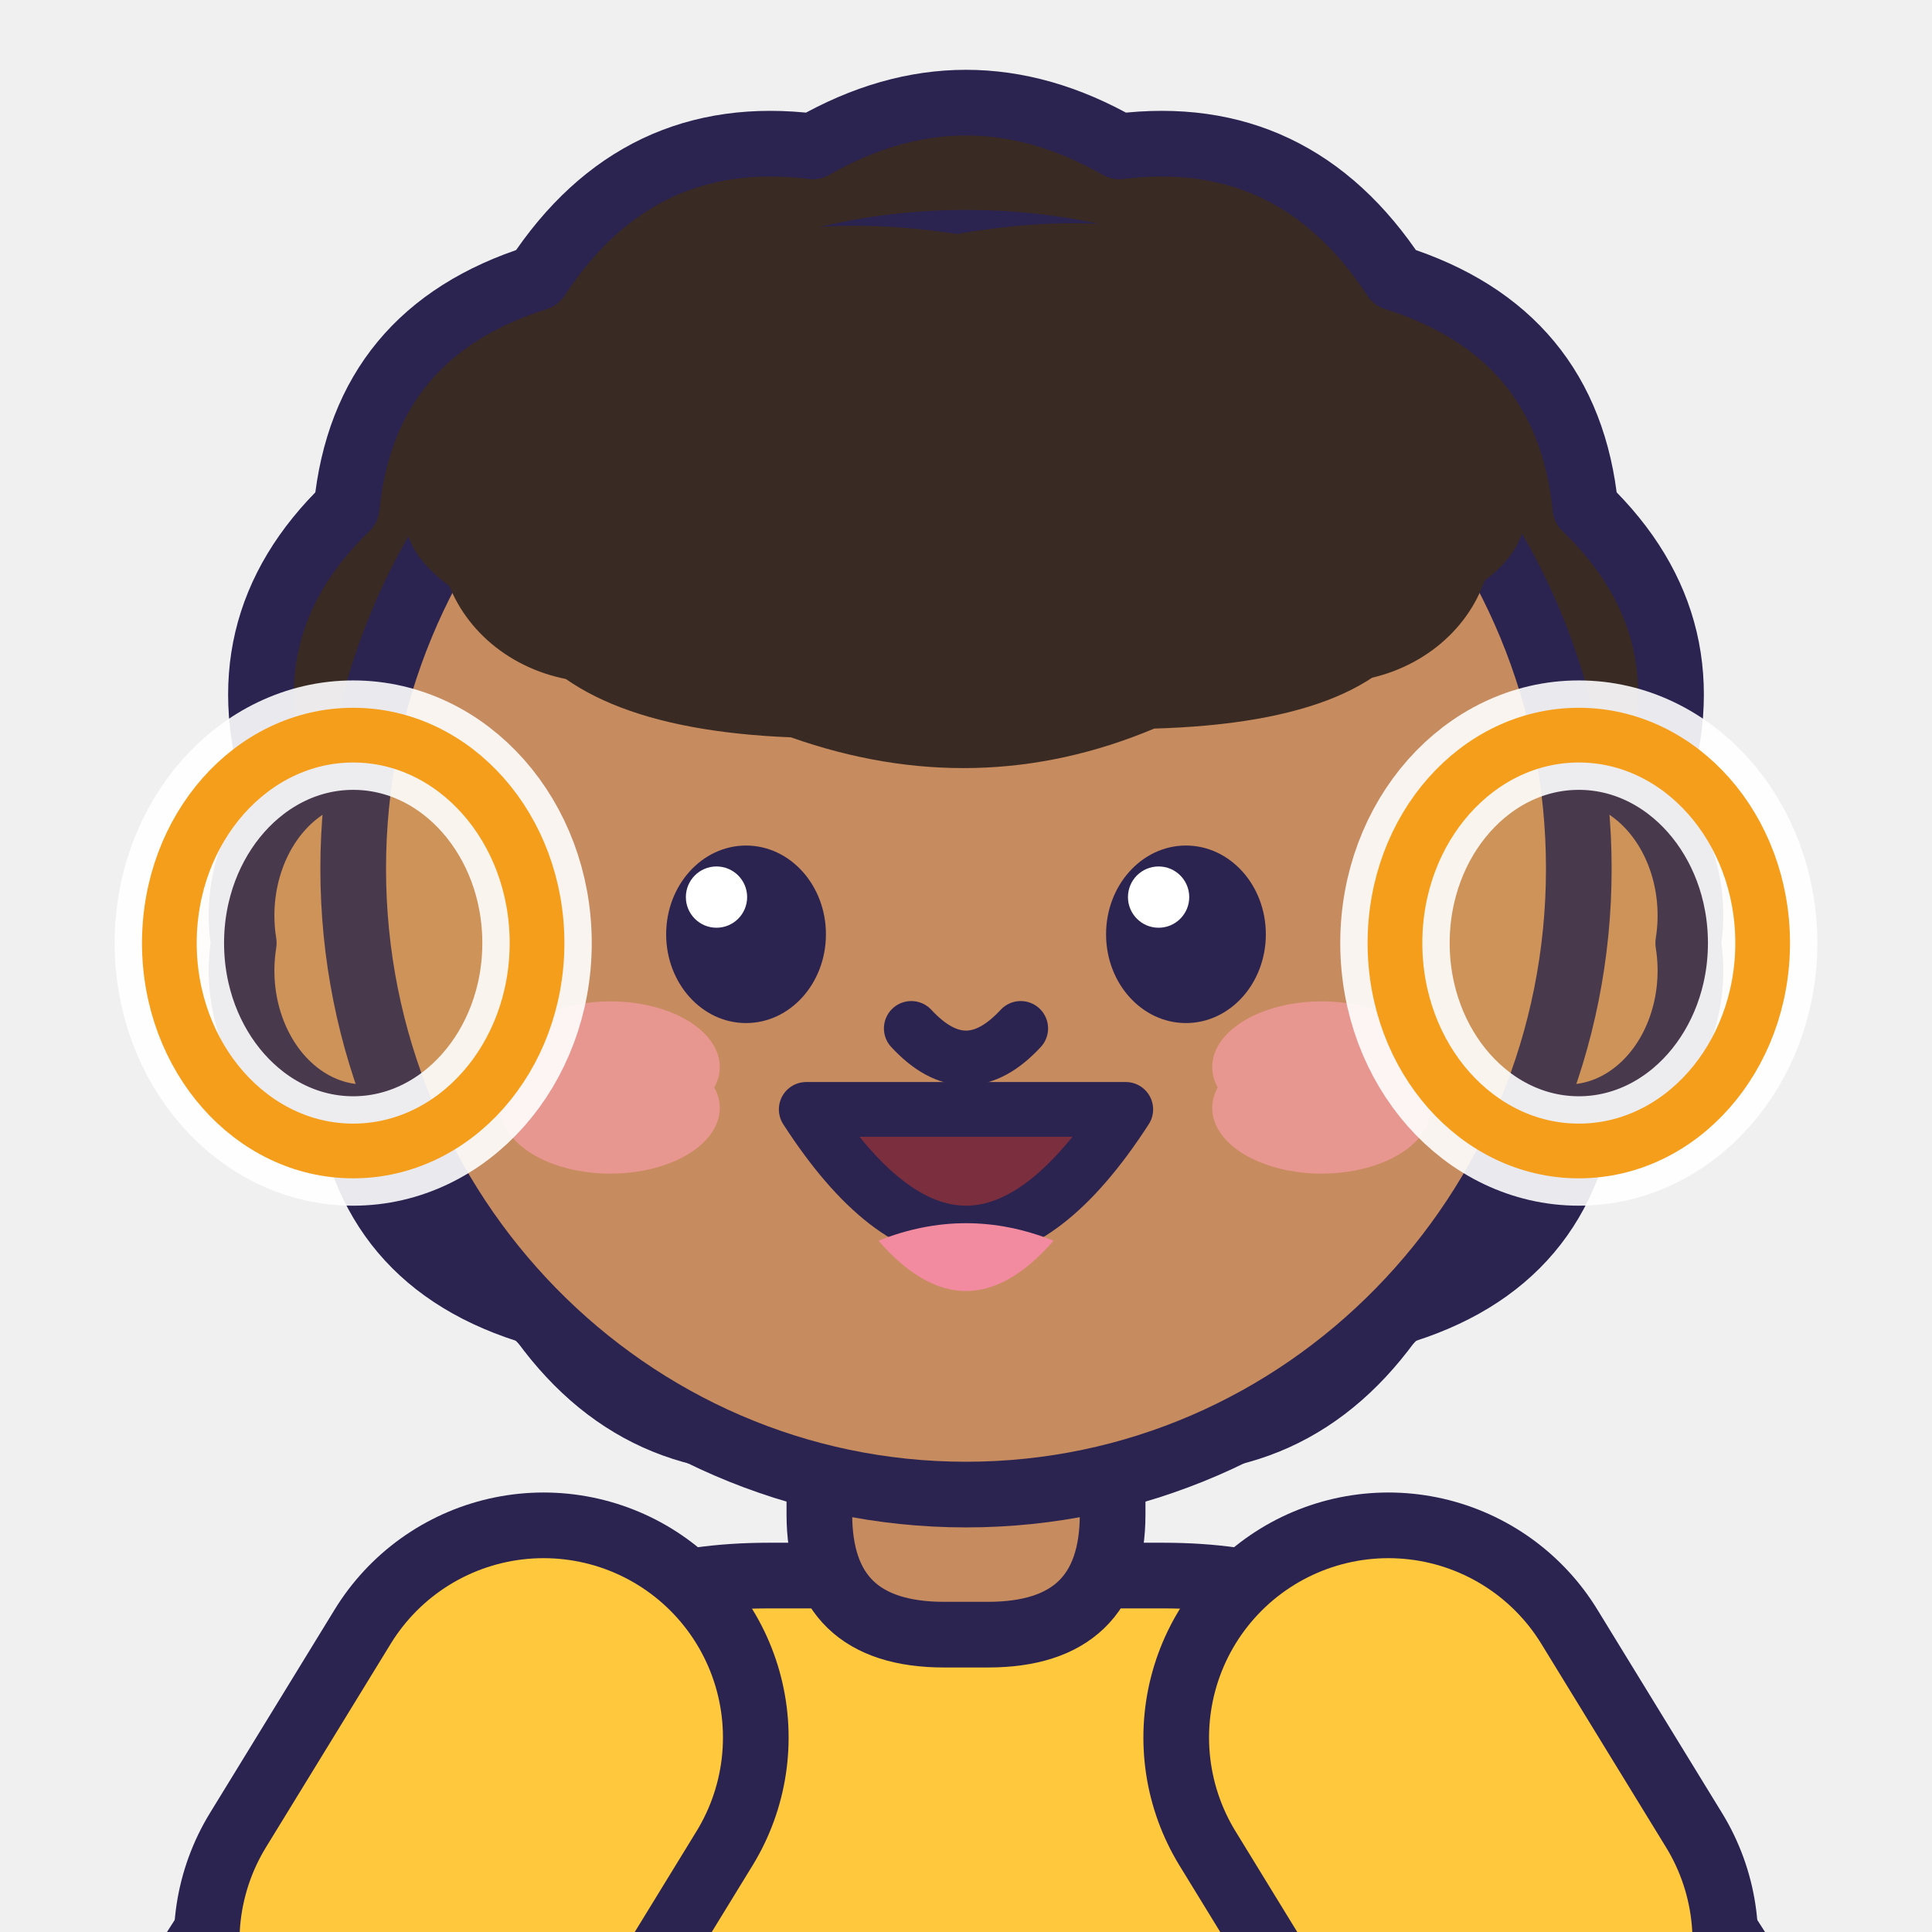
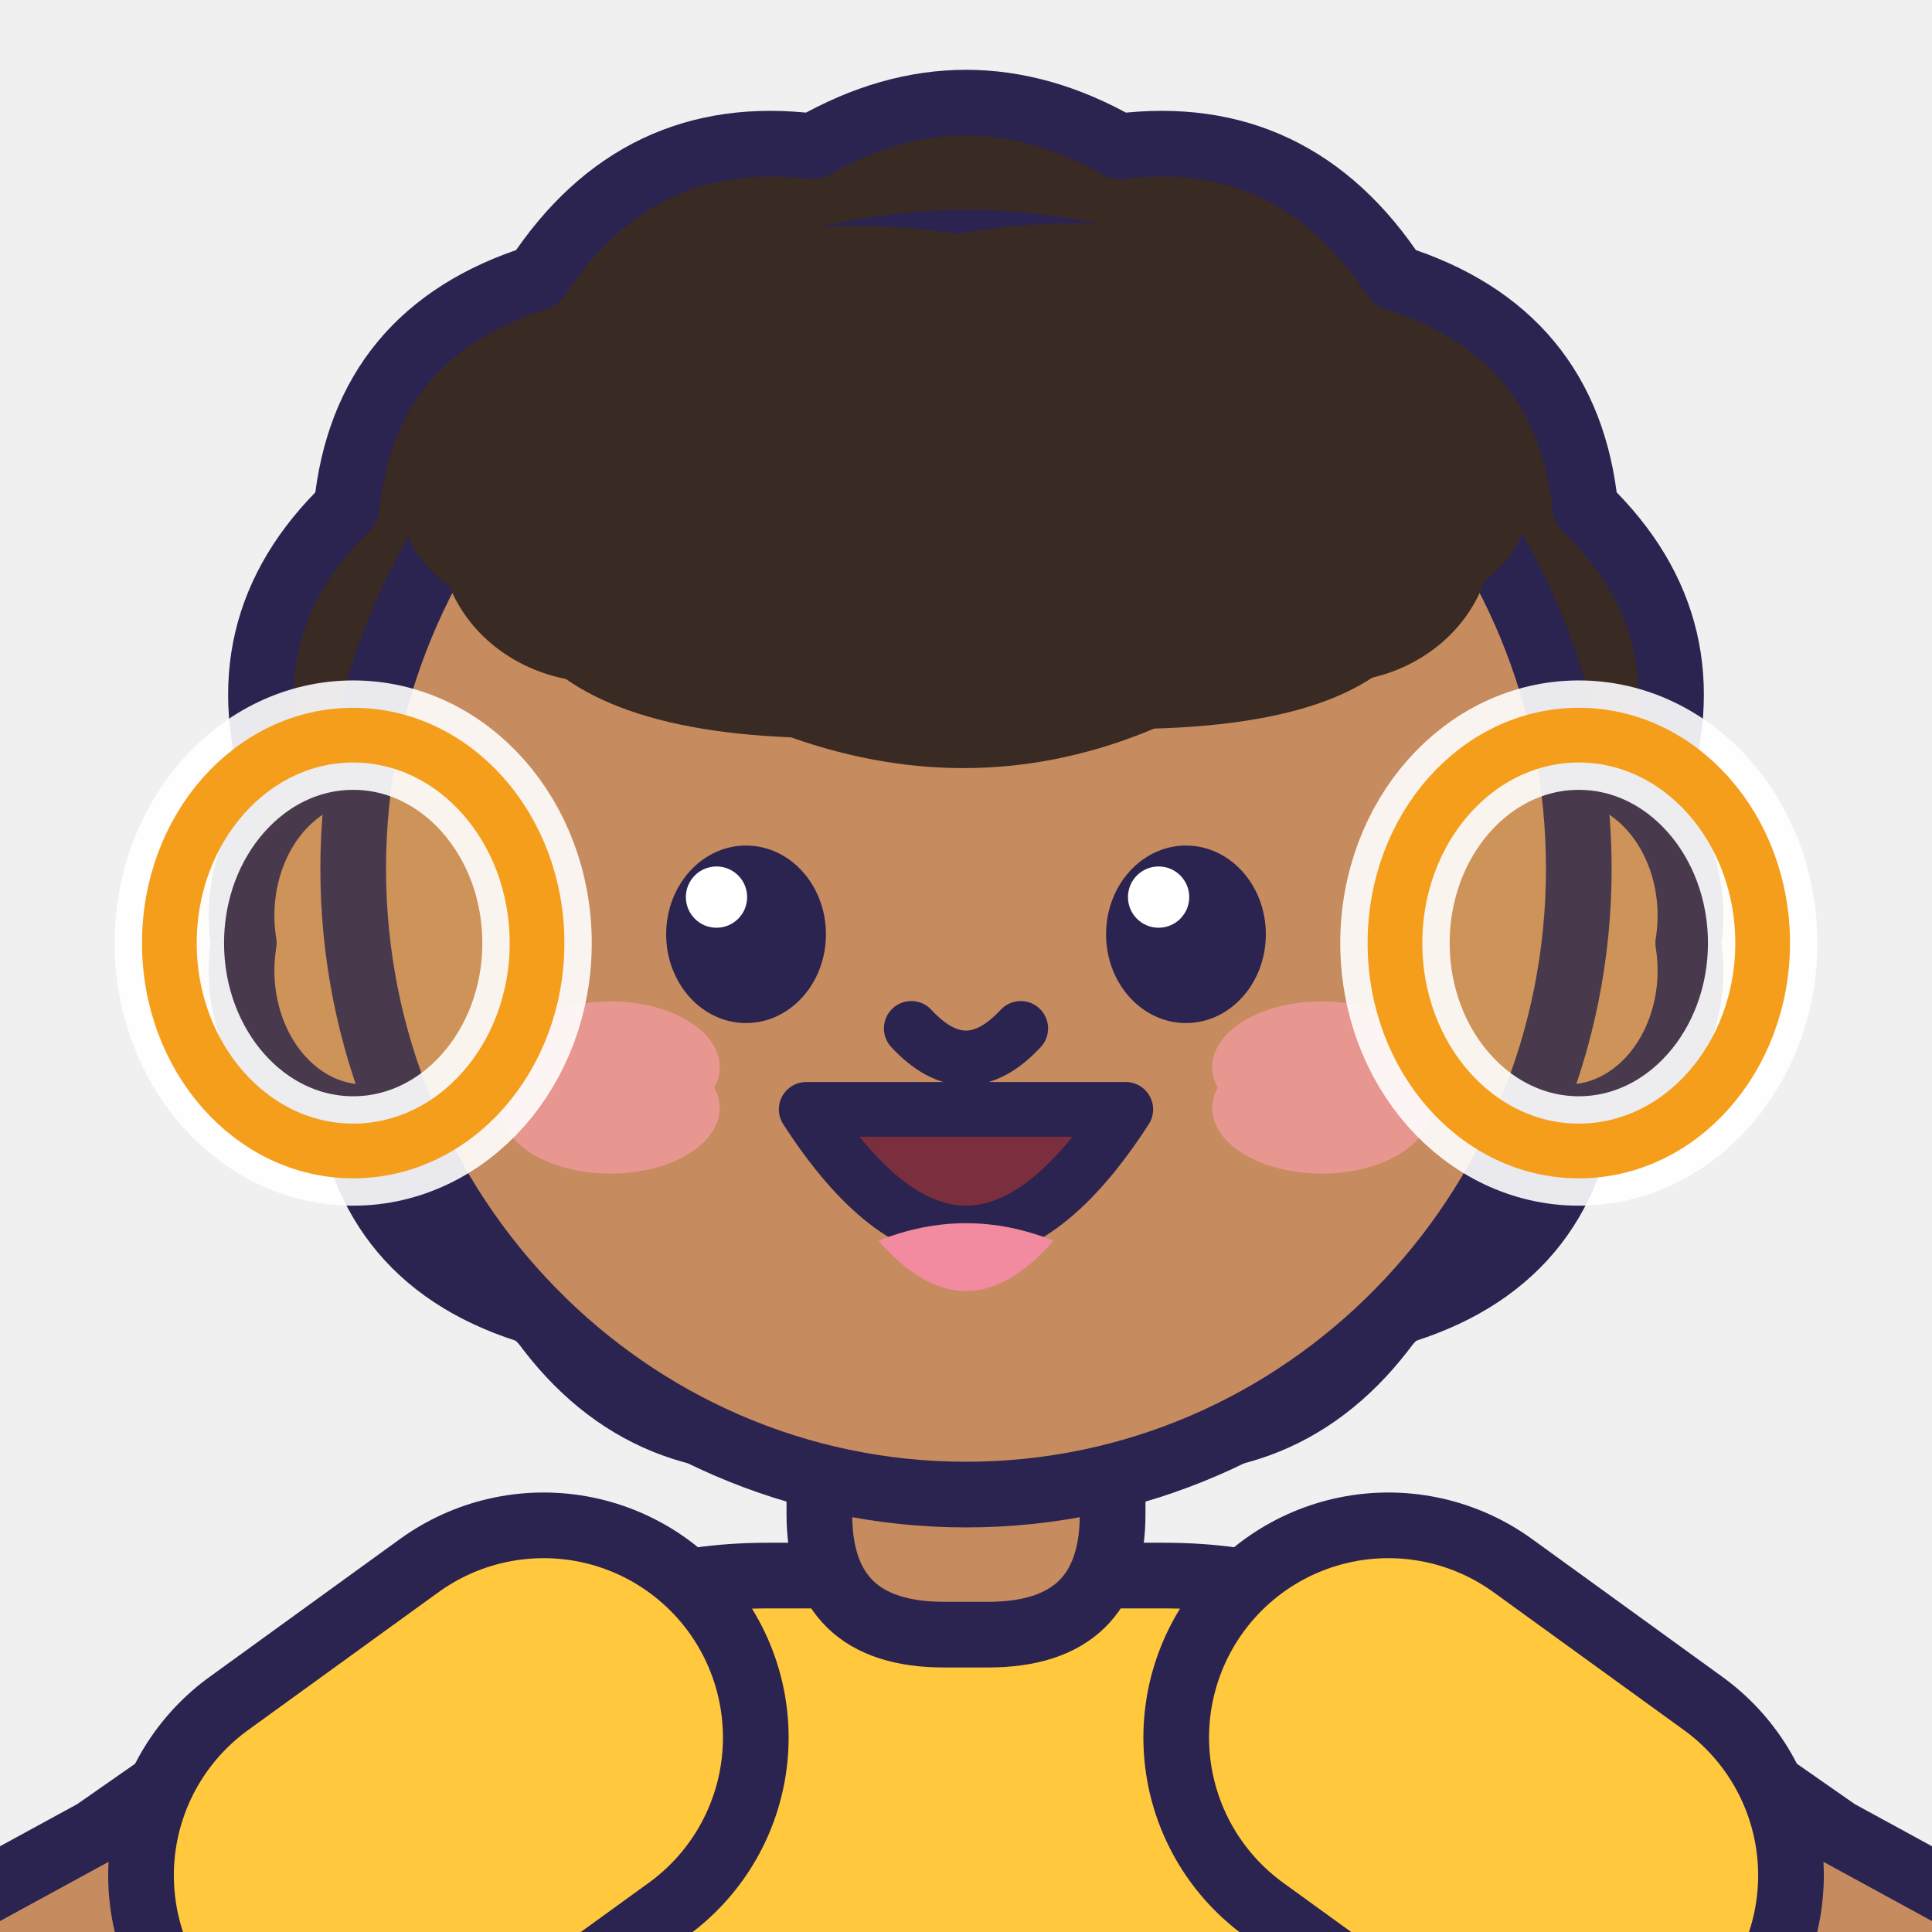
<svg xmlns="http://www.w3.org/2000/svg" viewBox="0 0 256 256" width="256" height="256">
  <g stroke-linejoin="round" stroke-linecap="round">
    <clipPath id="frame">
      <rect x="0" y="0" width="256" height="256" />
    </clipPath>
    <g clip-path="url(#frame)">
      <g transform="translate(128 445.7) scale(2.9)">
        <ellipse cx="0" cy="0" rx="44.8" ry="7" fill="#2B2350" opacity="0.12" />
        <g transform="translate(0 0)">
          <path d="M -9.5 -45.6 L -10.7 -23 L -12 -2.5" fill="none" stroke="#2B2350" stroke-width="22.33" />
          <path d="M -9.5 -45.6 L -10.7 -23 L -12 -2.5" fill="none" stroke="#C68B5E" stroke-width="16.33" />
          <path d="M -9.5 -45.6 L -10 -33" fill="none" stroke="#2B2350" stroke-width="24.33" />
          <path d="M -9.5 -45.6 L -10 -33" fill="none" stroke="#1A9E9A" stroke-width="18.33" />
          <path d="M -26 -1 A 11 5 0 1 0 -4.3 -1 A 11 5 0 1 0 -26 -1 Z" fill="#C68B5E" stroke="#2B2350" stroke-width="3" />
          <path d="M 9.5 -45.6 L 10.7 -23 L 12 -2.5" fill="none" stroke="#2B2350" stroke-width="22.33" />
          <path d="M 9.5 -45.6 L 10.7 -23 L 12 -2.5" fill="none" stroke="#C68B5E" stroke-width="16.33" />
          <path d="M 9.5 -45.6 L 10 -33" fill="none" stroke="#2B2350" stroke-width="24.33" />
          <path d="M 9.5 -45.6 L 10 -33" fill="none" stroke="#1A9E9A" stroke-width="18.33" />
          <path d="M 4.3 -1 A 11 5 0 1 0 26 -1 A 11 5 0 1 0 4.3 -1 Z" fill="#C68B5E" stroke="#2B2350" stroke-width="3" />
          <path d="M -15 -50.7 L 15 -50.7 Q 21.7 -50.7 21.7 -44 L 21.7 -42 Q 21.7 -35 15 -35 L -15 -35 Q -21.7 -35 -21.7 -42 L -21.7 -44 Q -21.7 -50.7 -15 -50.7 Z" fill="#1A9E9A" stroke="#2B2350" stroke-width="3" />
          <g transform="rotate(0 0 -45.6)">
            <path d="M -9 -81.7 L 9 -81.7 Q 22.7 -81.7 22.7 -68 L 22.7 -55 Q 22.7 -41.3 9 -41.3 L -9 -41.3 Q -22.7 -41.3 -22.7 -55 L -22.7 -68 Q -22.7 -81.7 -9 -81.7 Z" fill="#FFC83D" stroke="#2B2350" stroke-width="3" />
            <g transform="rotate(0 0 -86)">
              <path d="M -1 -94.4 L 1 -94.4 Q 6.7 -94.4 6.7 -89 L 6.7 -84.5 Q 6.7 -79 1 -79 L -1 -79 Q -6.7 -79 -6.7 -84.5 L -6.7 -89 Q -6.7 -94.4 -1 -94.4 Z" fill="#C68B5E" stroke="#2B2350" stroke-width="3" />
              <path d="M 31.4 -117.4 Q 34 -110 28.3 -104 Q 27.5 -96 19.6 -93.7 Q 15 -87 7 -88 Q 0 -83.5 -7 -88 Q -15 -87 -19.6 -93.7 Q -27.5 -96 -28.3 -104 Q -34 -110 -31.4 -117.4 Q -34 -125 -28.3 -130.5 Q -27.5 -138.5 -19.6 -141 Q -15 -148 -7 -147 Q 0 -151 7 -147 Q 15 -148 19.6 -141 Q 27.5 -138.5 28.3 -130.5 Q 34 -125 31.4 -117.4 Z" fill="#3A2A24" stroke="#2B2350" stroke-width="3" />
              <path d="M -33 -110.6 A 5.6 6.7 0 1 0 -22 -110.6 A 5.6 6.7 0 1 0 -33 -110.6 Z" fill="#C68B5E" stroke="#2B2350" stroke-width="3" />
              <path d="M 22 -110.6 A 5.6 6.7 0 1 0 33 -110.6 A 5.6 6.7 0 1 0 22 -110.6 Z" fill="#C68B5E" stroke="#2B2350" stroke-width="3" />
              <path d="M -28 -114 A 28 28.6 0 1 0 28 -114 A 28 28.6 0 1 0 -28 -114 Z" fill="#C68B5E" stroke="#2B2350" stroke-width="3" />
              <path d="M -24 -133 Q -25.3 -138 -16 -140 Q -10.3 -144.5 -0.4 -143 Q 9.4 -144.7 15 -140.5 Q 25 -138.6 23.6 -133.6 Q 28.5 -129 21 -125.6 Q 19 -120.7 8.6 -120.4 Q 0.5 -117 -8 -120 Q -18 -120.4 -20.7 -125.3 Q -28.4 -128.7 -24 -133 Z" fill="#3A2A24" />
              <path d="M -24 -130 A 7.3 6.7 0 1 0 -9.5 -130 A 7.3 6.7 0 1 0 -24 -130 Z" fill="#3A2A24" />
              <path d="M -15.7 -132 A 7.3 6.7 0 1 0 -1 -132 A 7.3 6.7 0 1 0 -15.7 -132 Z" fill="#3A2A24" />
              <path d="M -7.3 -134 A 7.3 6.7 0 1 0 7.3 -134 A 7.3 6.7 0 1 0 -7.3 -134 Z" fill="#3A2A24" />
              <path d="M 1 -132 A 7.3 6.7 0 1 0 15.7 -132 A 7.3 6.7 0 1 0 1 -132 Z" fill="#3A2A24" />
              <path d="M 9.5 -130 A 7.3 6.7 0 1 0 24 -130 A 7.3 6.7 0 1 0 9.5 -130 Z" fill="#3A2A24" />
              <path d="M -13.7 -111 A 3.6 4 0 1 0 -6.4 -111 A 3.6 4 0 1 0 -13.7 -111 Z" fill="#2B2350" />
              <circle cx="-11.4" cy="-112.7" r="1.4" fill="#FFFFFF" />
              <path d="M -21 -104 A 5 3 0 1 0 -11.5 -104 A 5 3 0 1 0 -21 -104 Z" fill="#FF9DB0" opacity="0.6" />
              <path d="M 6.4 -111 A 3.6 4 0 1 0 13.7 -111 A 3.6 4 0 1 0 6.4 -111 Z" fill="#2B2350" />
              <circle cx="8.8" cy="-112.7" r="1.4" fill="#FFFFFF" />
              <path d="M 11.5 -104 A 5 3 0 1 0 21 -104 A 5 3 0 1 0 11.5 -104 Z" fill="#FF9DB0" opacity="0.6" />
              <path d="M -7.3 -103 Q 0 -91.7 7.3 -103 Z" fill="#7A2E3E" stroke="#2B2350" stroke-width="2.5" />
              <path d="M -4 -97 Q 0 -92.4 4 -97 Q 0 -98.6 -4 -97 Z" fill="#F28AA0" />
            </g>
-             <path d="M -19.3 -74.3 L -30 -57.6 L -41 -42.3" fill="none" stroke="#2B2350" stroke-width="19.39" />
-             <path d="M -19.3 -74.3 L -30 -57.6 L -41 -42.3" fill="none" stroke="#C68B5E" stroke-width="13.39" />
-             <path d="M -19.3 -74.3 L -25 -65" fill="none" stroke="#2B2350" stroke-width="22.39" />
-             <path d="M -19.3 -74.3 L -25 -65" fill="none" stroke="#FFC83D" stroke-width="16.39" />
-             <path d="M -49 -42.3 A 8.3 8.3 0 1 0 -32.6 -42.3 A 8.3 8.3 0 1 0 -49 -42.3 Z" fill="#C68B5E" stroke="#2B2350" stroke-width="3" />
-             <path d="M 19.3 -74.3 L 30 -57.6 L 41 -42.3" fill="none" stroke="#2B2350" stroke-width="19.39" />
-             <path d="M 19.3 -74.3 L 30 -57.6 L 41 -42.3" fill="none" stroke="#C68B5E" stroke-width="13.39" />
-             <path d="M 19.3 -74.3 L 25 -65" fill="none" stroke="#2B2350" stroke-width="22.39" />
-             <path d="M 19.3 -74.3 L 25 -65" fill="none" stroke="#FFC83D" stroke-width="16.39" />
-             <path d="M 32.6 -42.3 A 8.3 8.3 0 1 0 49 -42.3 A 8.3 8.3 0 1 0 32.6 -42.3 Z" fill="#C68B5E" stroke="#2B2350" stroke-width="3" />
+             <path d="M -19.3 -74.3 L -35.5 -63 L -52 -54" fill="none" stroke="#2B2350" stroke-width="19.39" />
+             <path d="M -19.3 -74.3 L -35.5 -63 L -52 -54" fill="none" stroke="#C68B5E" stroke-width="13.39" />
+             <path d="M -19.3 -74.3 L -28 -68" fill="none" stroke="#2B2350" stroke-width="22.39" />
+             <path d="M -19.3 -74.3 L -28 -68" fill="none" stroke="#FFC83D" stroke-width="16.39" />
+             <path d="M -60.3 -54 A 8.3 8.3 0 1 0 -43.7 -54 A 8.3 8.3 0 1 0 -60.3 -54 Z" fill="#C68B5E" stroke="#2B2350" stroke-width="3" />
+             <path d="M 19.3 -74.3 L 35.5 -63 L 52 -54" fill="none" stroke="#2B2350" stroke-width="19.39" />
+             <path d="M 19.3 -74.3 L 35.5 -63 L 52 -54" fill="none" stroke="#C68B5E" stroke-width="13.39" />
+             <path d="M 19.3 -74.3 L 28 -68" fill="none" stroke="#2B2350" stroke-width="22.39" />
+             <path d="M 19.3 -74.3 L 28 -68" fill="none" stroke="#FFC83D" stroke-width="16.39" />
+             <path d="M 43.7 -54 A 8.3 8.3 0 1 0 60.3 -54 A 8.3 8.3 0 1 0 43.7 -54 Z" fill="#C68B5E" stroke="#2B2350" stroke-width="3" />
          </g>
          <path d="M -2.5 -106.7 Q 0 -104 2.5 -106.7" fill="none" stroke="#2B2350" stroke-width="2.5" />
-           <g transform="translate(-40.9 -44.4) rotate(36)">
+           <g transform="translate(-52 -55.9) rotate(61)">
            <path d="M 0 3.3 L -8.4 10.6" fill="none" stroke="#2B2350" stroke-width="10.553" />
            <path d="M 0 3.3 L -8.4 10.6" fill="none" stroke="#C68B5E" stroke-width="4.553" />
            <path d="M 0 3.3 L -5 17" fill="none" stroke="#2B2350" stroke-width="10.553" />
            <path d="M 0 3.3 L -5 17" fill="none" stroke="#C68B5E" stroke-width="4.553" />
            <path d="M 0 3.3 L 0 19" fill="none" stroke="#2B2350" stroke-width="10.553" />
            <path d="M 0 3.3 L 0 19" fill="none" stroke="#C68B5E" stroke-width="4.553" />
            <path d="M 0 3.3 L 5 17" fill="none" stroke="#2B2350" stroke-width="10.553" />
            <path d="M 0 3.3 L 5 17" fill="none" stroke="#C68B5E" stroke-width="4.553" />
            <path d="M 0 3.3 L 7.6 13" fill="none" stroke="#2B2350" stroke-width="10.553" />
            <path d="M 0 3.3 L 7.6 13" fill="none" stroke="#C68B5E" stroke-width="4.553" />
            <path d="M -8.3 2.4 A 8.3 8 0 1 0 8.3 2.4 A 8.3 8 0 1 0 -8.3 2.4 Z" fill="#C68B5E" stroke="#2B2350" stroke-width="3" />
          </g>
-           <g transform="translate(40.9 -44.4) rotate(-36)">
+           <g transform="translate(52 -55.9) rotate(-61)">
            <path d="M 0 3.3 L -8.4 10.6" fill="none" stroke="#2B2350" stroke-width="10.553" />
            <path d="M 0 3.3 L -8.4 10.6" fill="none" stroke="#C68B5E" stroke-width="4.553" />
            <path d="M 0 3.3 L -5 17" fill="none" stroke="#2B2350" stroke-width="10.553" />
            <path d="M 0 3.3 L -5 17" fill="none" stroke="#C68B5E" stroke-width="4.553" />
            <path d="M 0 3.3 L 0 19" fill="none" stroke="#2B2350" stroke-width="10.553" />
            <path d="M 0 3.3 L 0 19" fill="none" stroke="#C68B5E" stroke-width="4.553" />
            <path d="M 0 3.3 L 5 17" fill="none" stroke="#2B2350" stroke-width="10.553" />
            <path d="M 0 3.3 L 5 17" fill="none" stroke="#C68B5E" stroke-width="4.553" />
            <path d="M 0 3.3 L 7.6 13" fill="none" stroke="#2B2350" stroke-width="10.553" />
            <path d="M 0 3.3 L 7.6 13" fill="none" stroke="#C68B5E" stroke-width="4.553" />
            <path d="M -8.3 2.4 A 8.3 8 0 1 0 8.3 2.4 A 8.3 8 0 1 0 -8.3 2.4 Z" fill="#C68B5E" stroke="#2B2350" stroke-width="3" />
          </g>
          <path d="M -22 -0.3 A 2 2 0 1 0 -17.5 -0.3 A 2 2 0 1 0 -22 -0.3 Z" fill="#C68B5E" stroke="#2B2350" stroke-width="1.8" />
          <path d="M -18 -0.3 A 2 2 0 1 0 -14 -0.3 A 2 2 0 1 0 -18 -0.3 Z" fill="#C68B5E" stroke="#2B2350" stroke-width="1.8" />
          <path d="M -14.6 -0.3 A 2 2 0 1 0 -10.3 -0.3 A 2 2 0 1 0 -14.6 -0.3 Z" fill="#C68B5E" stroke="#2B2350" stroke-width="1.8" />
          <path d="M -11.3 -0.3 A 2 2 0 1 0 -7 -0.3 A 2 2 0 1 0 -11.3 -0.3 Z" fill="#C68B5E" stroke="#2B2350" stroke-width="1.8" />
          <path d="M -8.4 -0.3 A 2 2 0 1 0 -4 -0.3 A 2 2 0 1 0 -8.4 -0.3 Z" fill="#C68B5E" stroke="#2B2350" stroke-width="1.8" />
          <path d="M 4 -0.3 A 2 2 0 1 0 8 -0.3 A 2 2 0 1 0 4 -0.3 Z" fill="#C68B5E" stroke="#2B2350" stroke-width="1.8" />
          <path d="M 7.4 -0.3 A 2 2 0 1 0 11.6 -0.3 A 2 2 0 1 0 7.4 -0.3 Z" fill="#C68B5E" stroke="#2B2350" stroke-width="1.8" />
          <path d="M 11 -0.3 A 2 2 0 1 0 15 -0.3 A 2 2 0 1 0 11 -0.3 Z" fill="#C68B5E" stroke="#2B2350" stroke-width="1.8" />
          <path d="M 14.3 -0.3 A 2 2 0 1 0 18.5 -0.3 A 2 2 0 1 0 14.3 -0.3 Z" fill="#C68B5E" stroke="#2B2350" stroke-width="1.8" />
          <path d="M 17 -0.3 A 2 2 0 1 0 21.4 -0.3 A 2 2 0 1 0 17 -0.3 Z" fill="#C68B5E" stroke="#2B2350" stroke-width="1.8" />
        </g>
        <ellipse cx="-28" cy="-110.6" rx="8.4" ry="9.5" fill="#FFC83D" opacity="0.14" />
        <ellipse cx="-28" cy="-110.6" rx="8.4" ry="9.5" fill="none" stroke="#FFFFFF" stroke-width="5" opacity="0.9" />
        <ellipse cx="-28" cy="-110.6" rx="8.4" ry="9.5" fill="none" stroke="#F59E1B" stroke-width="2.5" />
        <ellipse cx="28" cy="-110.6" rx="8.4" ry="9.5" fill="#FFC83D" opacity="0.14" />
        <ellipse cx="28" cy="-110.6" rx="8.4" ry="9.5" fill="none" stroke="#FFFFFF" stroke-width="5" opacity="0.9" />
        <ellipse cx="28" cy="-110.6" rx="8.4" ry="9.5" fill="none" stroke="#F59E1B" stroke-width="2.5" />
      </g>
    </g>
  </g>
</svg>
